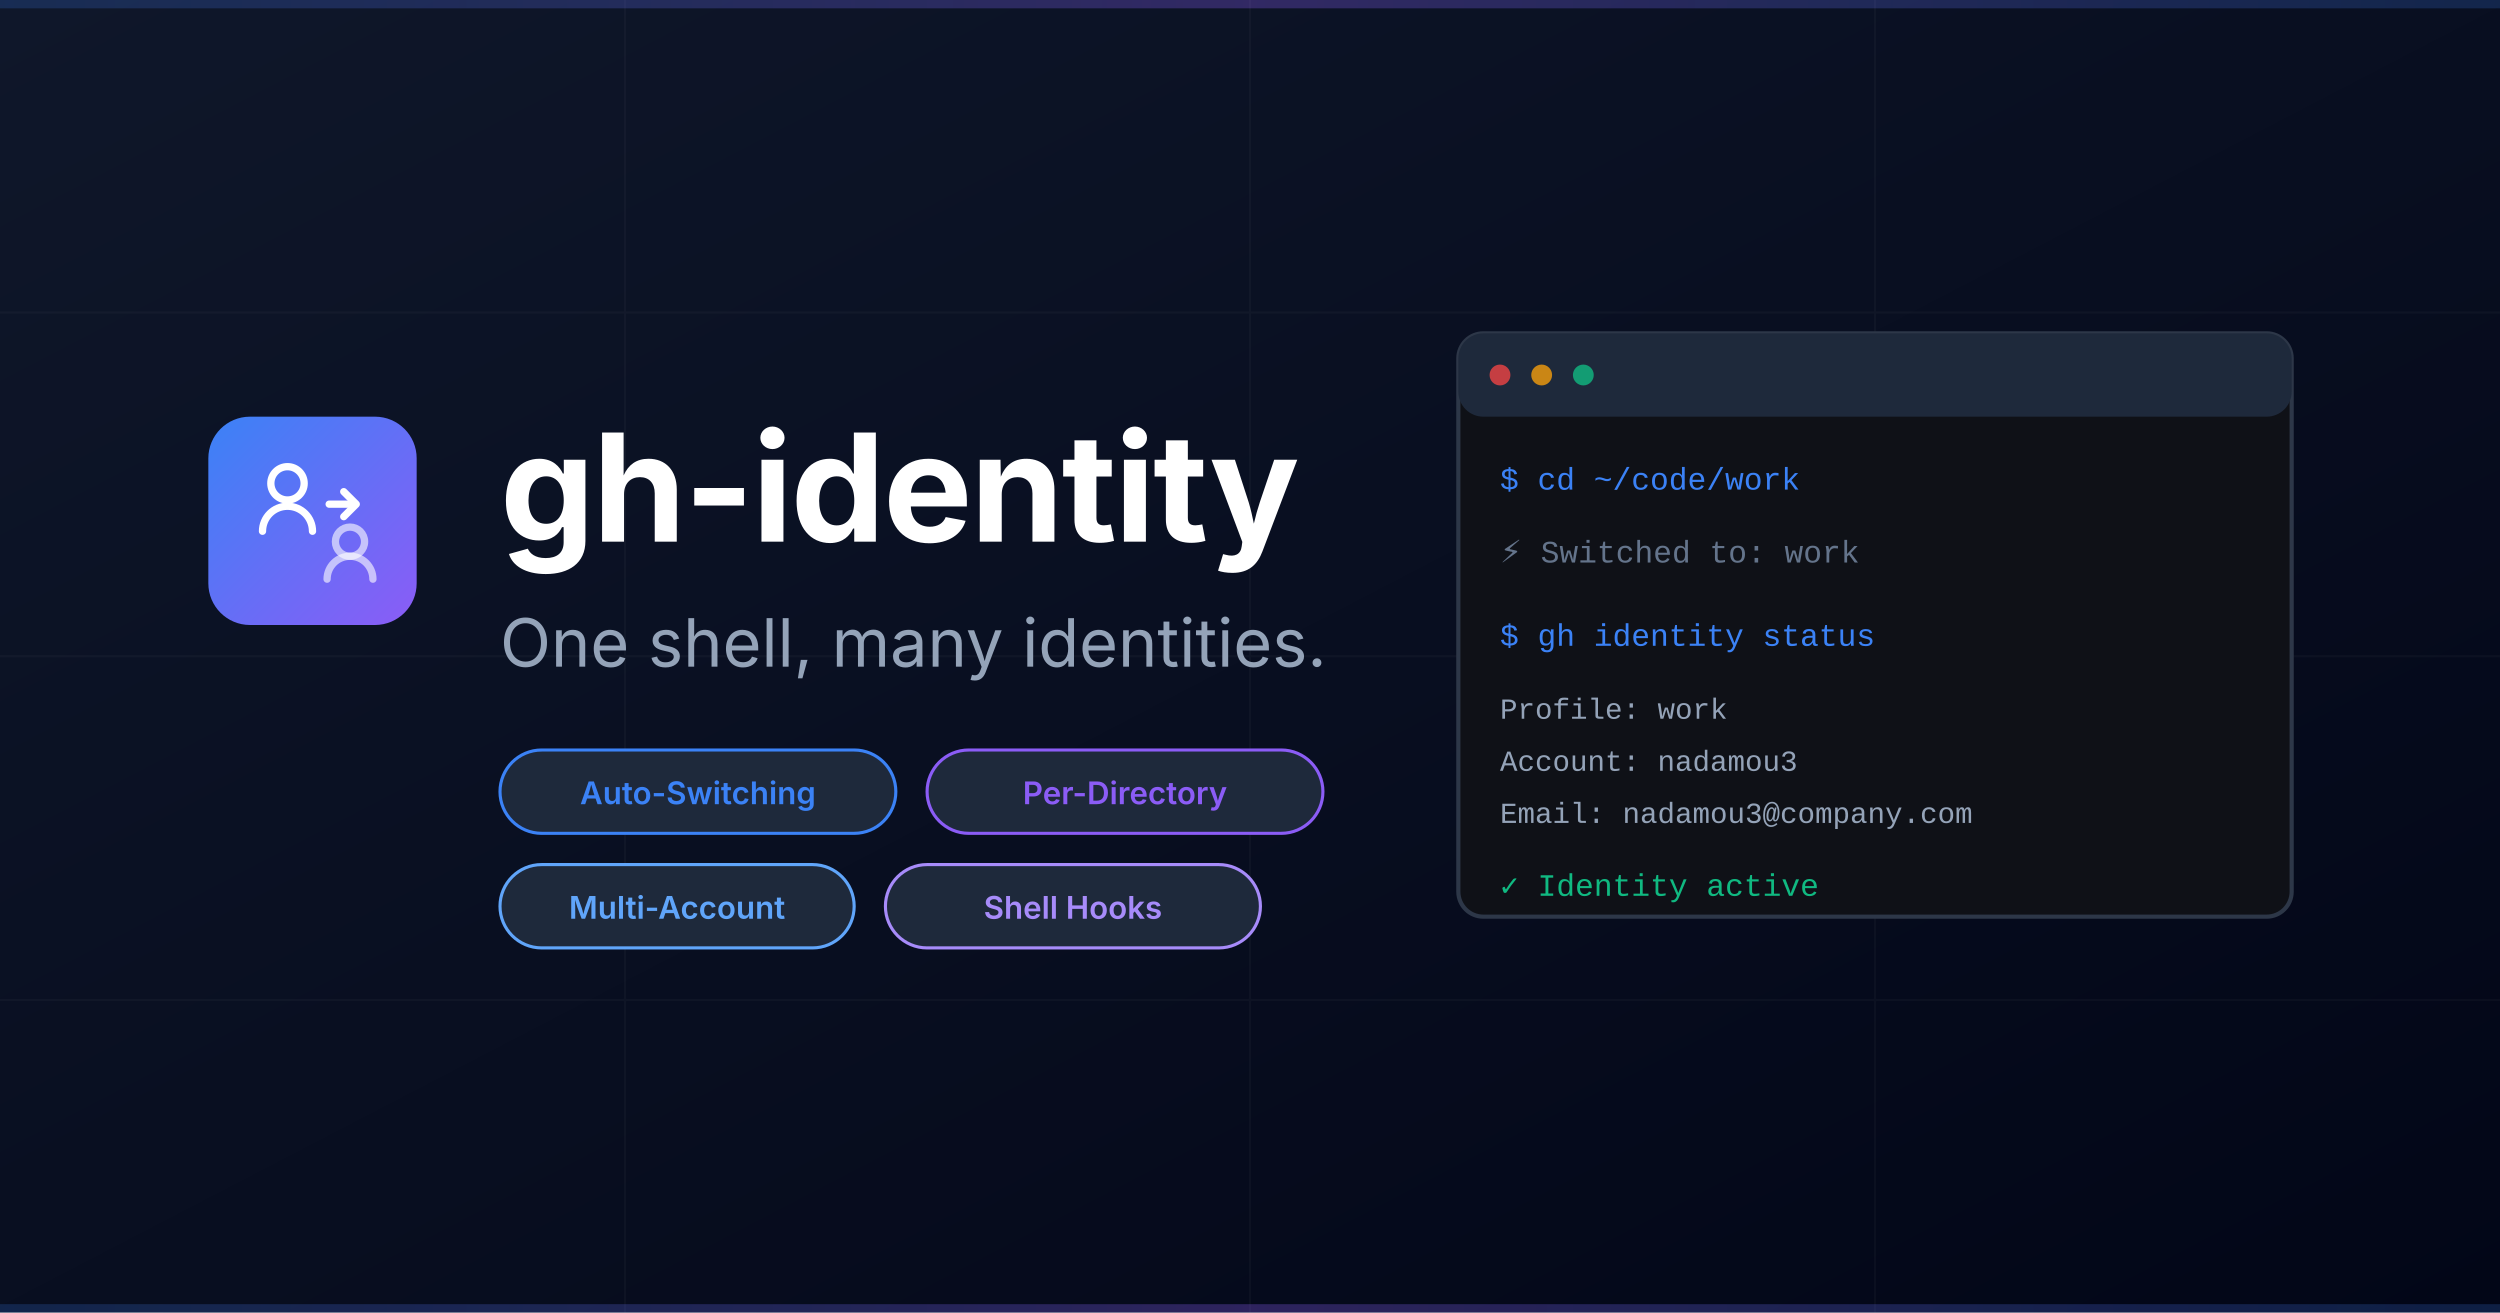
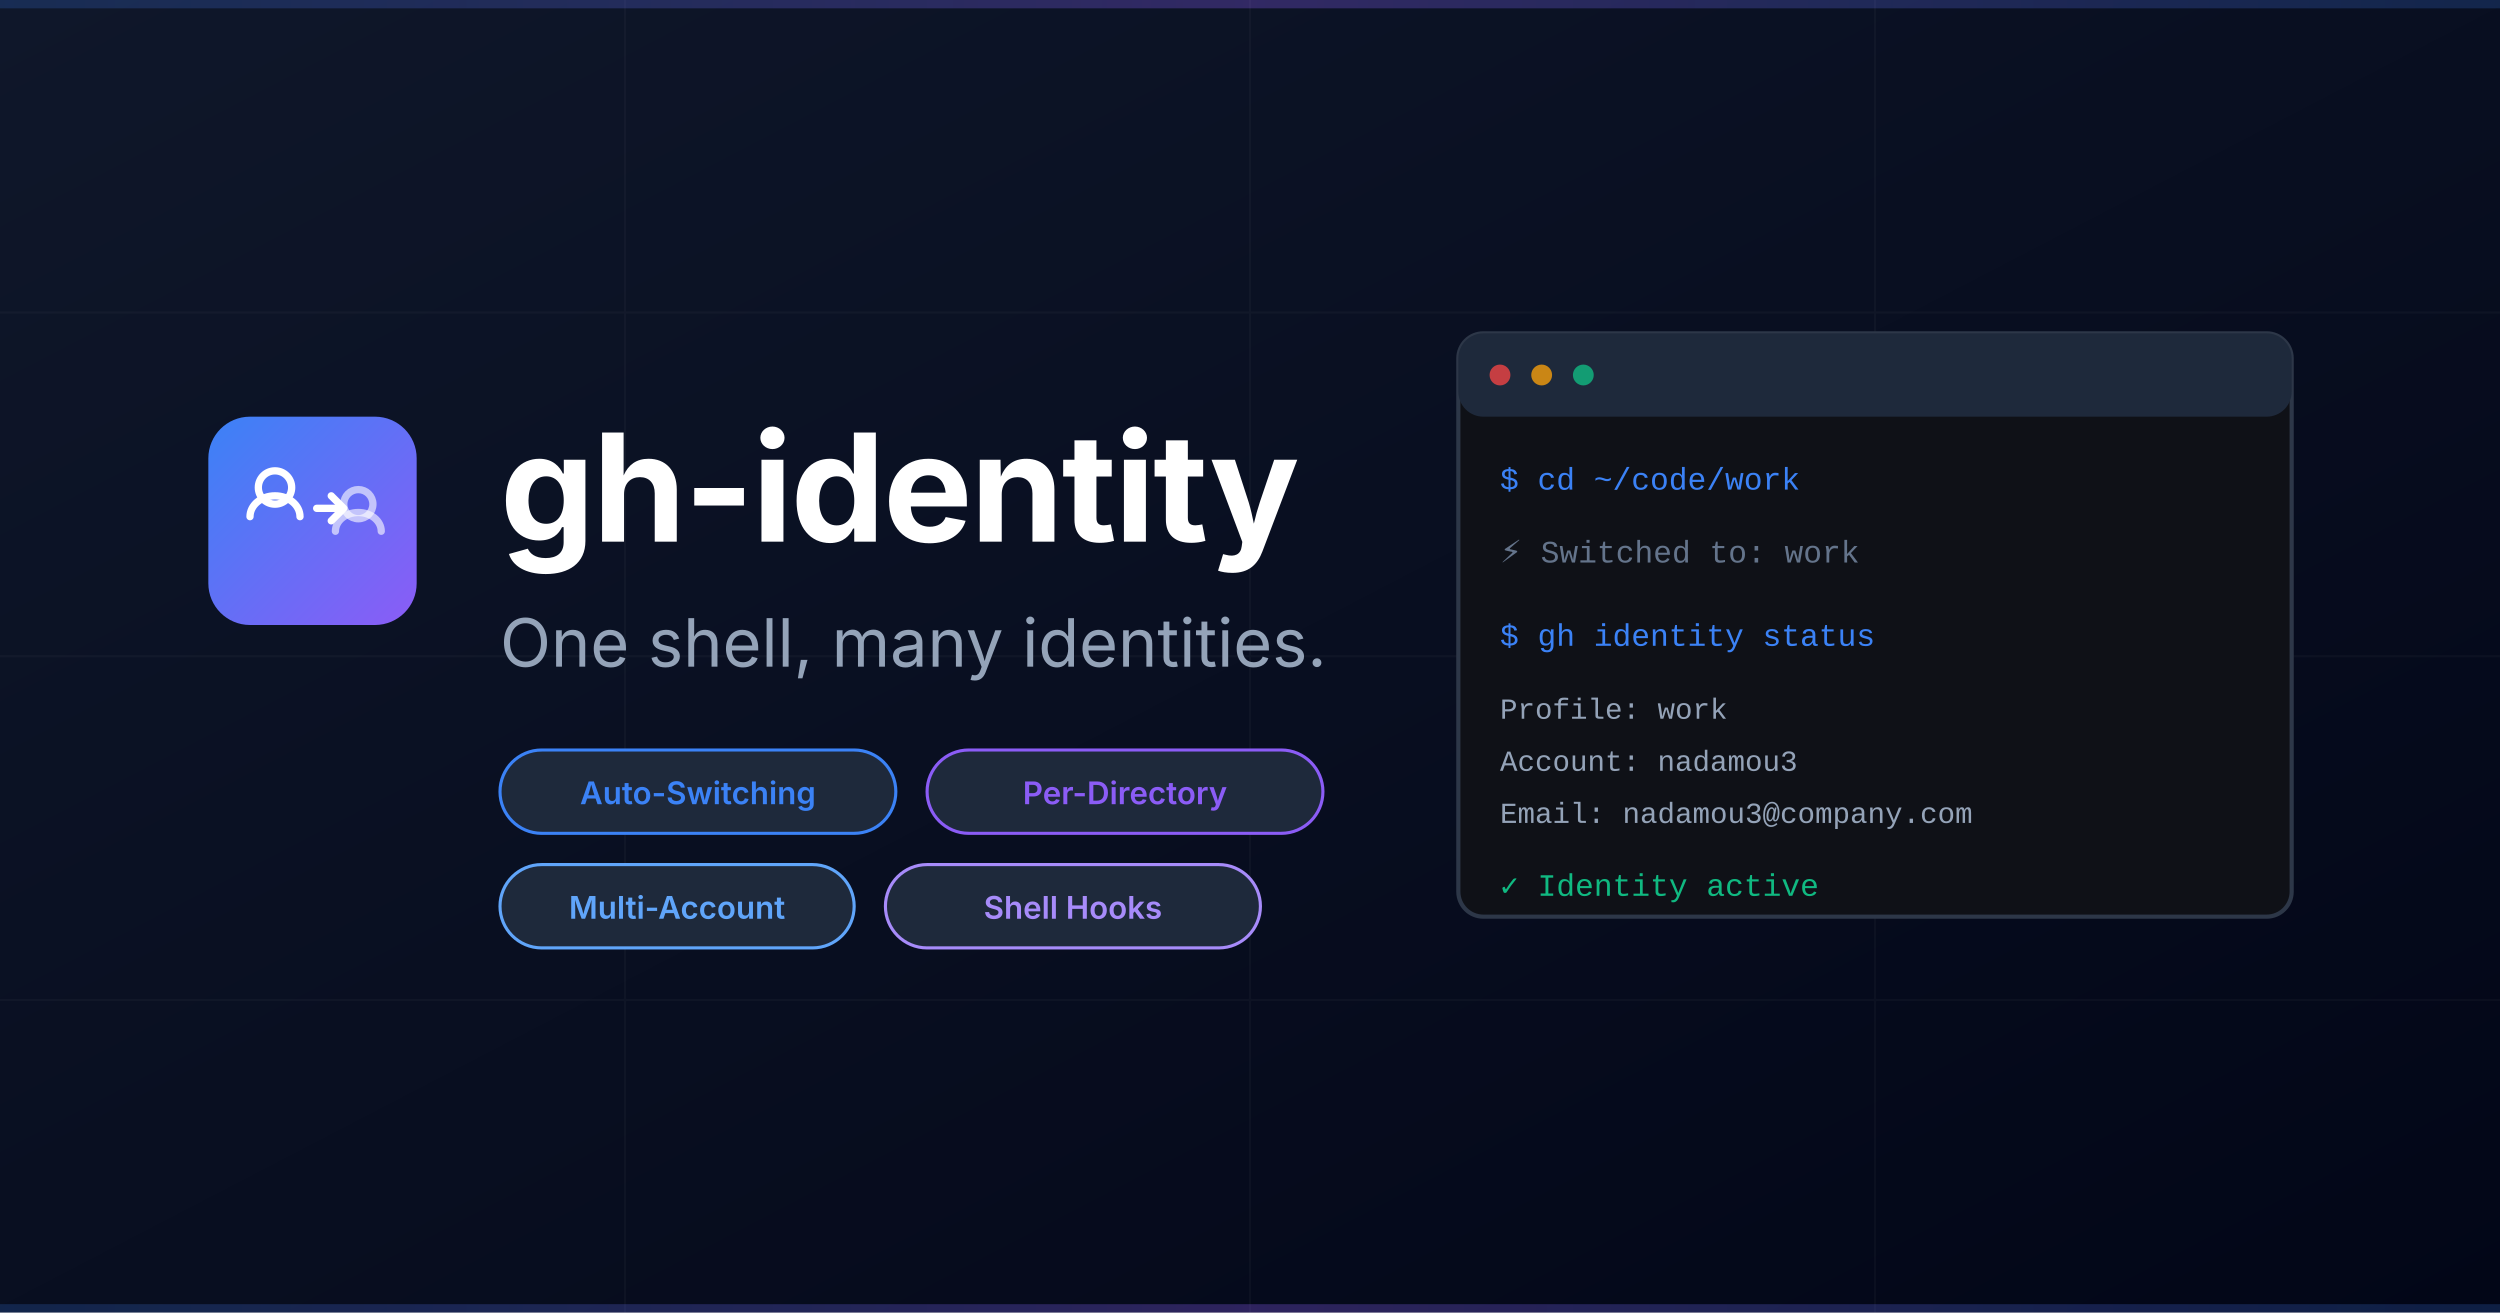
<svg xmlns="http://www.w3.org/2000/svg" viewBox="0 0 1200 630">
  <defs>
    <linearGradient id="bgGradient" x1="0%" y1="0%" x2="100%" y2="100%">
      <stop offset="0%" style="stop-color:#0f172a;stop-opacity:1" />
      <stop offset="100%" style="stop-color:#020617;stop-opacity:1" />
    </linearGradient>
    <linearGradient id="logoGradient" x1="0%" y1="0%" x2="100%" y2="100%">
      <stop offset="0%" style="stop-color:#3b82f6;stop-opacity:1" />
      <stop offset="100%" style="stop-color:#8b5cf6;stop-opacity:1" />
    </linearGradient>
    <linearGradient id="accentGradient" x1="0%" y1="0%" x2="100%" y2="0%">
      <stop offset="0%" style="stop-color:#3b82f6;stop-opacity:0.2" />
      <stop offset="50%" style="stop-color:#8b5cf6;stop-opacity:0.3" />
      <stop offset="100%" style="stop-color:#3b82f6;stop-opacity:0.2" />
    </linearGradient>
  </defs>
  <rect width="1200" height="630" fill="url(#bgGradient)" />
  <g opacity="0.03">
    <line x1="0" y1="150" x2="1200" y2="150" stroke="#fff" stroke-width="1" />
    <line x1="0" y1="315" x2="1200" y2="315" stroke="#fff" stroke-width="1" />
    <line x1="0" y1="480" x2="1200" y2="480" stroke="#fff" stroke-width="1" />
    <line x1="300" y1="0" x2="300" y2="630" stroke="#fff" stroke-width="1" />
    <line x1="600" y1="0" x2="600" y2="630" stroke="#fff" stroke-width="1" />
    <line x1="900" y1="0" x2="900" y2="630" stroke="#fff" stroke-width="1" />
  </g>
  <rect width="1200" height="4" fill="url(#accentGradient)" />
  <g transform="translate(100, 200)">
    <rect width="100" height="100" rx="20" fill="url(#logoGradient)" />
-     <g transform="translate(50, 50)" stroke="white" stroke-width="3.5" fill="none" stroke-linecap="round" stroke-linejoin="round">
-       <circle cx="-12" cy="-18" r="8" />
-       <path d="M -24,5 A 12,12 0 0,1 0,5" />
-       <path d="M 8,-8 L 20,-8" />
-       <path d="M 15,-14 L 21,-8 L 15,-2" />
-       <circle cx="18" cy="10" r="7" opacity="0.6" />
-       <path d="M 7,28 A 11,11 0 0,1 29,28" opacity="0.6" />
+     <g transform="translate(50, 48)" stroke="white" stroke-width="3.5" fill="none" stroke-linecap="round" stroke-linejoin="round">
+       <circle cx="-18" cy="-14" r="8" />
+       <path d="M -30,0 A 12,10 0 0,1 -6,0" />
+       <path d="M 2,-4 L 14,-4" />
+       <path d="M 9,-10 L 15,-4 L 9,2" />
+       <circle cx="22" cy="-6" r="7" opacity="0.6" />
+       <path d="M 11,7 A 11,9 0 0,1 33,7" opacity="0.6" />
    </g>
  </g>
  <text x="240" y="260" font-family="-apple-system, BlinkMacSystemFont, 'Segoe UI', sans-serif" font-size="72" font-weight="700" fill="white" letter-spacing="-1">
    gh-identity
  </text>
  <text x="240" y="320" font-family="-apple-system, BlinkMacSystemFont, 'Segoe UI', sans-serif" font-size="32" font-weight="400" fill="#94a3b8" letter-spacing="0">
    One shell, many identities.
  </text>
  <g transform="translate(240, 360)">
    <rect x="0" y="0" width="190" height="40" rx="20" fill="#1e293b" stroke="#3b82f6" stroke-width="1.5" />
    <text x="95" y="26" font-family="-apple-system, BlinkMacSystemFont, 'Segoe UI', sans-serif" font-size="15" font-weight="600" fill="#3b82f6" text-anchor="middle">
      Auto-Switching
    </text>
    <rect x="205" y="0" width="190" height="40" rx="20" fill="#1e293b" stroke="#8b5cf6" stroke-width="1.5" />
    <text x="300" y="26" font-family="-apple-system, BlinkMacSystemFont, 'Segoe UI', sans-serif" font-size="15" font-weight="600" fill="#8b5cf6" text-anchor="middle">
      Per-Directory
    </text>
    <rect x="0" y="55" width="170" height="40" rx="20" fill="#1e293b" stroke="#60a5fa" stroke-width="1.5" />
    <text x="85" y="81" font-family="-apple-system, BlinkMacSystemFont, 'Segoe UI', sans-serif" font-size="15" font-weight="600" fill="#60a5fa" text-anchor="middle">
      Multi-Account
    </text>
    <rect x="185" y="55" width="180" height="40" rx="20" fill="#1e293b" stroke="#a78bfa" stroke-width="1.5" />
    <text x="275" y="81" font-family="-apple-system, BlinkMacSystemFont, 'Segoe UI', sans-serif" font-size="15" font-weight="600" fill="#a78bfa" text-anchor="middle">
      Shell Hooks
    </text>
  </g>
  <g transform="translate(700, 160)">
    <rect width="400" height="280" rx="12" fill="#0f1117" stroke="#2d3748" stroke-width="2" />
    <rect width="400" height="40" rx="12" fill="#1e293b" />
    <circle cx="20" cy="20" r="5" fill="#ef4444" opacity="0.8" />
    <circle cx="40" cy="20" r="5" fill="#f59e0b" opacity="0.8" />
    <circle cx="60" cy="20" r="5" fill="#10b981" opacity="0.8" />
    <text x="20" y="75" font-family="'SF Mono', Monaco, 'Courier New', monospace" font-size="15" fill="#3b82f6" font-weight="500">$ cd ~/code/work</text>
    <text x="20" y="110" font-family="'SF Mono', Monaco, 'Courier New', monospace" font-size="15" fill="#64748b">⚡ Switched to: work</text>
    <text x="20" y="150" font-family="'SF Mono', Monaco, 'Courier New', monospace" font-size="15" fill="#3b82f6" font-weight="500">$ gh identity status</text>
    <text x="20" y="185" font-family="'SF Mono', Monaco, 'Courier New', monospace" font-size="14" fill="#94a3b8">  Profile:  work</text>
    <text x="20" y="210" font-family="'SF Mono', Monaco, 'Courier New', monospace" font-size="14" fill="#94a3b8">  Account:  nadamou3</text>
    <text x="20" y="235" font-family="'SF Mono', Monaco, 'Courier New', monospace" font-size="14" fill="#94a3b8">  Email:    nadamou3@company.com</text>
    <text x="20" y="270" font-family="'SF Mono', Monaco, 'Courier New', monospace" font-size="15" fill="#10b981">✓ Identity active</text>
  </g>
  <rect y="626" width="1200" height="4" fill="url(#accentGradient)" />
</svg>
